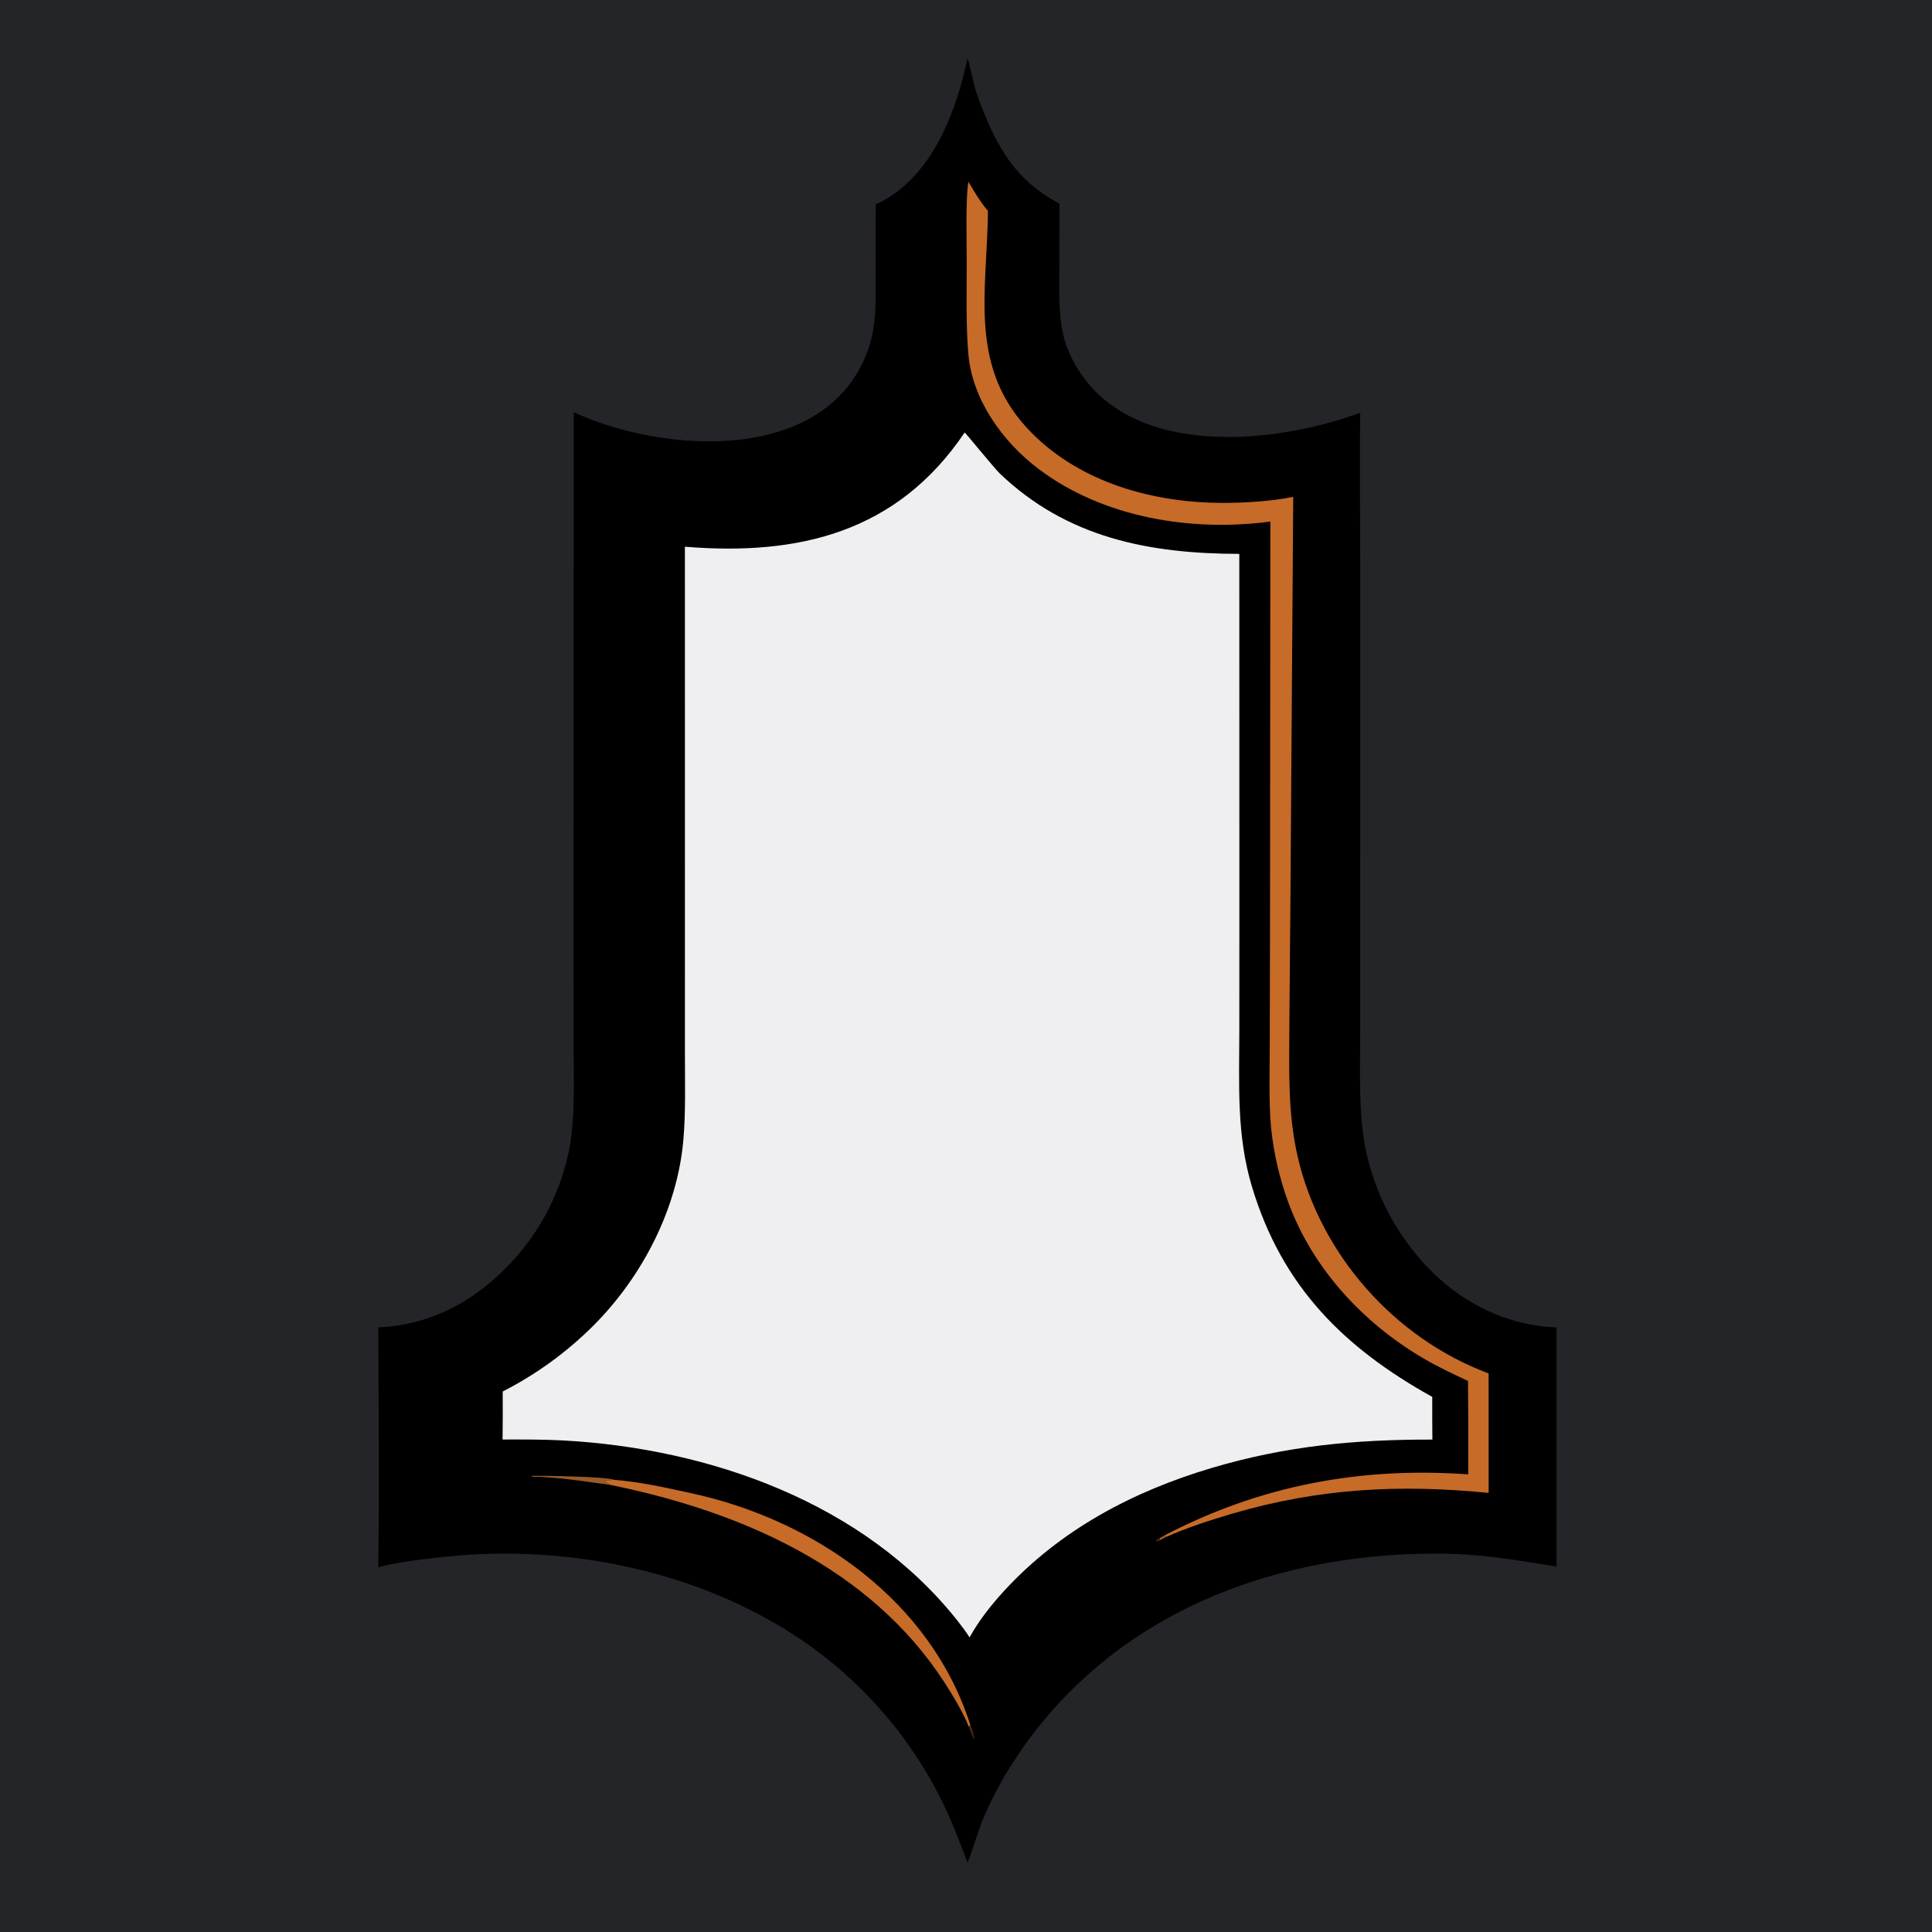
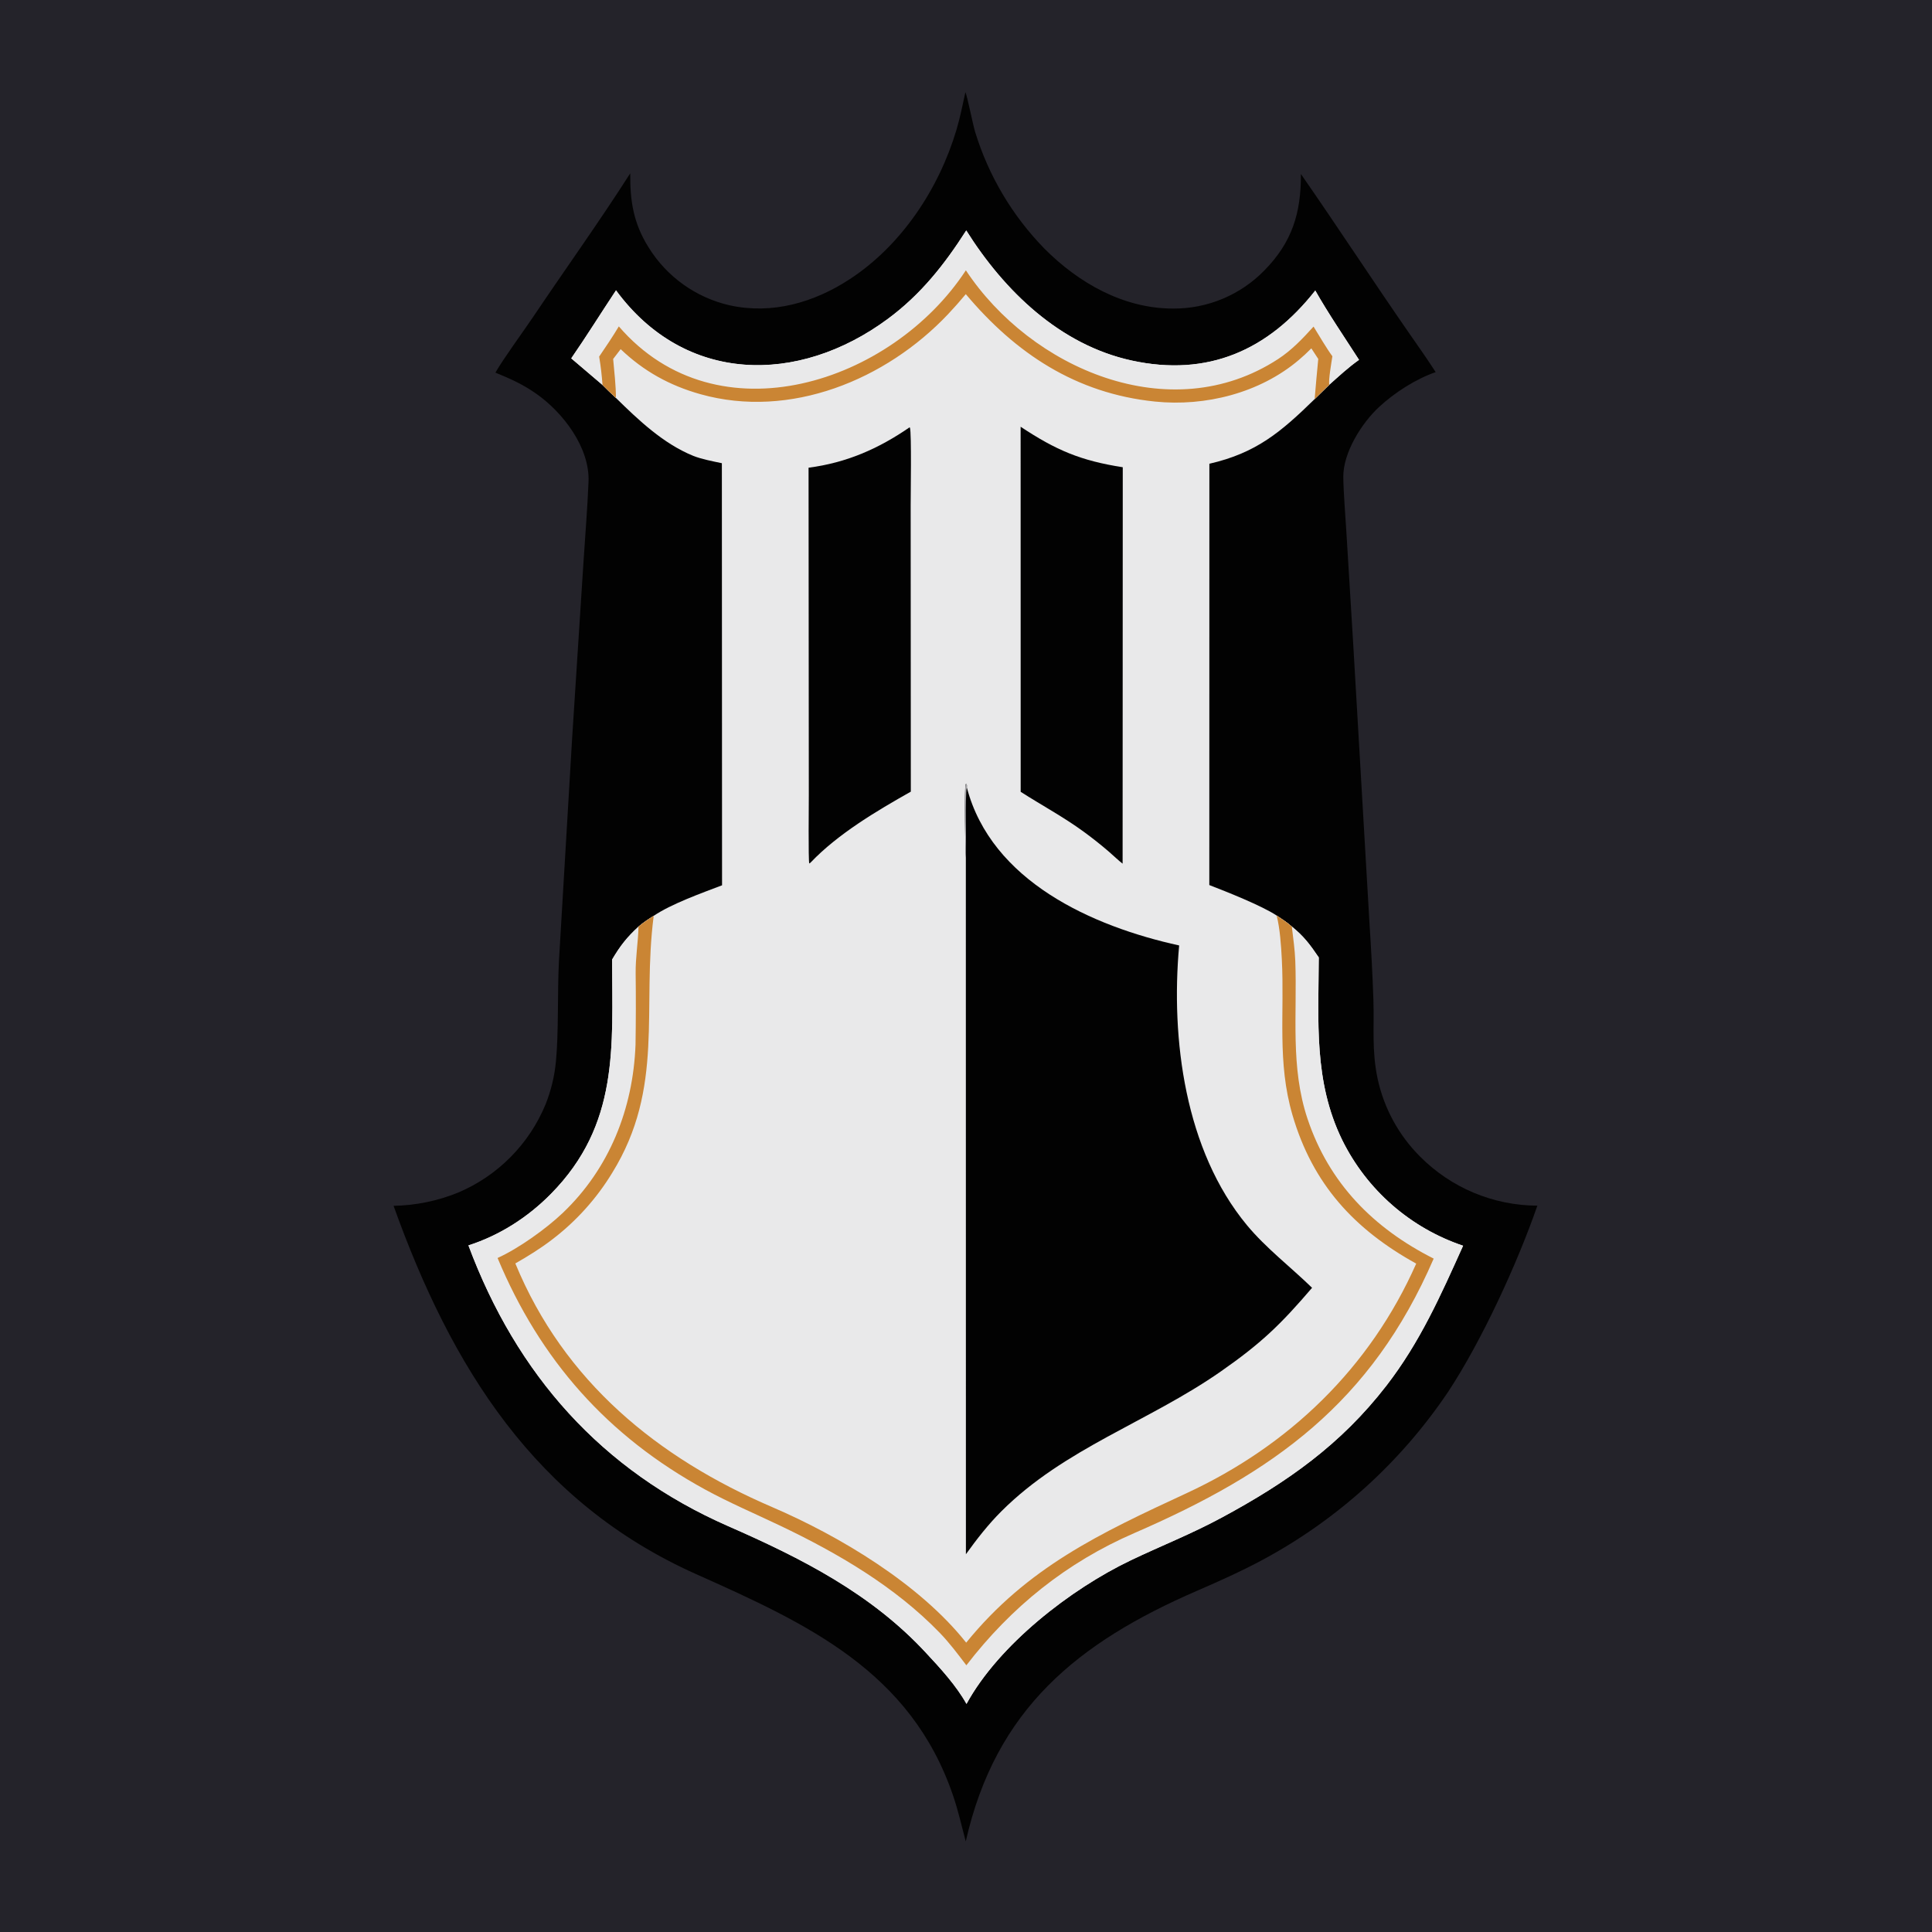
<svg xmlns="http://www.w3.org/2000/svg" width="2048" height="2048" viewBox="0 0 2048 2048">
-   <path fill="#242529" d="M0 0h2048v2048H0z" />
-   <path d="M1025.56 61.836c1.36 1.973 6.99 29.287 9.32 35.909 18.25 51.753 38.46 92.168 88.24 118.117l-.09 63.45c-.02 29.121-2.22 64.592 9.1 91.605 49.01 116.96 213.18 102.41 309.77 66.561-.77 55.525-.01 112.859 0 168.569l-.03 334.608v153.335c.03 39.72-2.05 85.02 5.56 123.45a256.7 256.7 0 0 0 63.54 123.49c36.56 39.41 84.91 64.08 138.98 66.15l.02 253.55c-45.13-7.35-81.13-13.72-127.63-13.75-181.68-.11-354.13 69.76-452.4 227.48a402 402 0 0 0-28.72 55.74c-2.08 4.99-14.51 43.17-15.58 44.22l-.75-1.66c-8.78-23.65-17.51-46.08-28.977-68.61a445 445 0 0 0-182.224-187.64c-101.71-56.81-225.918-78.34-341.184-66.24-20.801 2.19-51.453 5.55-71.591 11.25 1.318-83.43.357-170.67.08-254.34 51.697-2.17 95.832-24.23 132.484-60.24a245.48 245.48 0 0 0 69.314-125.45c7.329-35.24 5.295-78.59 5.235-115.23l-.08-134.677.228-534.54c95.95 44.311 266.877 55.003 311.331-64.343 10.245-27.505 8.675-54.301 8.712-83.035l.069-72.942a104.5 104.5 0 0 0 16.099-8.798c47.333-31.164 70.004-92.805 81.174-145.989" />
-   <path fill="#efeff1" d="M1022.6 458.432c.98.542 31.84 38.324 36.74 43.035 71.6 68.829 159.1 85.482 254.38 85.68l.07 377.982-.06 127.621c-.03 57.2-3.13 110.25 13.42 165.27 31.86 105.88 97.53 170.69 191.08 222.74-.11 14.99.09 30.24.15 45.26-81.76-.17-154.57 6.6-233.44 29.93-83.75 24.78-161.27 65.74-220.85 130.78-13.44 14.67-26.78 31.56-36.3 49-3.79-5.95-8.42-12.16-12.82-17.72-99.138-125.22-263.038-182.73-418.284-191.09-21.268-1.14-42.654-1-63.95-.99q.366-25.44.135-50.88a380.9 380.9 0 0 0 96.489-70.18c51.799-52.02 89.078-124.08 95.156-197.86 2.413-29.28 1.515-60.31 1.522-89.79l.019-120.496-.031-417.183c119.82 9.847 224.983-14.712 296.574-121.109" />
-   <path fill="#c76b28" d="M1026.5 192.628c6.49 10.735 12.51 21.392 20.77 30.891-.89 86.606-21.67 167.422 46.95 235.984 52.62 52.575 128.6 73.342 201.31 73.602 22.89.082 53.14-1.765 75.34-6.435l-2.96 428.194-1.15 134.836c-.17 46.35-1.62 90.68 8.8 136.23 23.69 103.44 102.82 192.95 202.43 229.95l.05 126.64c-95.02-9.28-179.21-4.95-271.45 21.91-21.69 6.31-49.84 15.42-70.39 24.81l-1.65-1.68c101.32-52.95 207.84-72.85 321.83-64.67.16-33.01.09-66.02-.23-99.03-17.25-8.06-31.63-14.75-48.05-24.41-63.41-37.29-116.74-94.97-142.35-164.65a326.5 326.5 0 0 1-18.42-79.87c-2.4-25.81-1.4-58.57-1.35-85.07l.29-134.83.36-422.157c-83.86 11.102-177.25-3.998-245.87-55.903-38.04-28.773-69.83-73.111-74.23-121.154-2.71-29.604-1.76-67.549-1.75-97.734 0-21.303-1.37-65.562 1.72-85.454" />
-   <path fill="#c76b28" d="M647.156 1574.08c-12.437-6.86-1.827-4.53 3.622-5.4 26.766 1.91 56.188 8.56 82.532 14.3 130.085 28.33 253.506 113.65 295.4 245.97l-1.88 1.31c-4.79-13.37-17.86-34.76-25.87-47.11-78.929-121.68-215.869-180.96-353.804-209.07" />
-   <path fill="#9b5a29" d="M647.156 1574.08c-21.579-2.82-42.806-6.46-64.617-7.85-4.068-.26-10.677-.99-14.572-.69-3.896.3-3.617-1.07-6.307-1.02 11.394-.46 82.548.7 89.118 4.16-5.449.87-16.059-1.46-3.622 5.4" />
-   <path fill="#472813" d="M1028.71 1828.95c2.29 4.94 3.96 10.03 3.72 15.5-1.72-4.58-4.07-9.92-5.6-14.19z" />
-   <path fill="#9b5a29" d="m1234.55 1627.56 1.65 1.68c-2.45 1.21-4.23 2.1-6.57 3.5l-.48-2.24c1.78-1.01 3.59-1.99 5.4-2.94" />
-   <path fill="#472813" d="M1229.63 1632.74c-.92.32-3.36 1.68-4.34.93-.22-1.43 2.84-2.63 3.86-3.17z" />
+   <path fill="#24232a" d="M0 0h2048v2048H0z" />
+   <path fill="#020202" d="M1023.36 97.72c2.22 4.874 7.72 33.56 10.37 42.306a305 305 0 0 0 73.33 123.451c36.22 36.479 83.93 63.653 136.47 63.601 36.41.26 71.35-14.334 96.76-40.412 29.54-30.036 38.93-61.074 38.72-102.227 38.98 56.043 76.37 113.469 115.3 169.571 9.31 13.406 18.77 26.718 27.57 40.459-21.29 7.336-43.7 21.833-60.03 36.96-18.45 17.089-38.18 48.463-37.89 74.278.19 16.539 2.19 40.401 3.22 57.726l7.16 117.101 17.52 300.603c1.65 25.383 3.15 53.103 4 78.483 1.01 30.08-1.94 53.53 4.52 84.12a166.2 166.2 0 0 0 44.75 82.07 176.14 176.14 0 0 0 124.55 52.24c-21.43 61.72-58.96 143.21-94.53 197.25a551.8 551.8 0 0 1-196.63 178.14c-22.26 12.01-46.27 22.73-69.49 32.8-126.7 54.94-213.53 125.3-245.29 265.72-4.57-16.97-7.74-31.78-13.43-48.51-44.943-132.01-154.82-182.27-272.447-234.83-170.323-76.11-259.278-219.07-320.667-390.4a190.5 190.5 0 0 0 68.528-14.07 173.17 173.17 0 0 0 92.632-93.57 164.2 164.2 0 0 0 10.916-45.07c3.057-31.63 1.506-71.91 3.177-105.71l14.085-238.048 12.073-187.309c1.789-27.595 4.146-56.342 5.252-83.75 1.469-36.379-27.126-73.476-55.355-93.287-14.316-10.047-27.482-15.914-43.345-22.408 8.116-14.308 29.909-44.075 39.762-58.732 34.141-50.785 70.211-100.938 103.17-152.555-.296 29.465 3.461 53.101 19.476 78.589a136.8 136.8 0 0 0 85.762 61.316c45.252 9.985 89.671-2.937 127.587-27.779 54.915-35.98 94.326-95.738 112.944-158.118 3.97-13.316 6.52-26.496 9.5-39.998" />
+   <path fill="#e9e9ea" d="M1024.26 244.295c40.34 64.124 99.33 121.294 175.34 137.879 80.72 17.61 144.9-10.87 194.65-74.198 13.12 23.246 31.64 50.64 46.38 73.469-11.69 8.256-20.78 16.832-31.44 26.299-5.23 5.082-10.44 10.19-15.62 15.326-35.56 34.717-61.71 57.104-111.58 68.515l-.07 446.611c18.13 6.997 55.47 21.784 71.38 32.301 5.56 3.731 11.12 7.216 16.09 11.694 12.77 10.268 19.4 19.289 28.55 32.729-.24 67.48-5.54 131.32 24.84 193.53a221.7 221.7 0 0 0 128.15 112.07c-23.74 52.74-45.67 102.28-81.3 148.35-48.35 62.51-105.11 102.36-174.11 139.6-33.27 17.96-63.69 29.67-97.02 45.6-63.31 30.26-139.65 89.28-173.98 152.15-10.72-19.28-27.789-37.94-42.654-53.85-58.201-63.07-132.253-100.55-209.83-134.54-134.471-58.92-224.407-160.81-275.474-297.65 33.281-10.71 63.04-29.84 87.507-54.67 72.34-73.4 65.011-155.71 64.789-248.33 8.537-14.5 15.61-23.54 27.994-34.935 4.93-4.309 10.598-7.963 16.115-11.445 18.736-12.645 50.565-24.02 72.441-32.356l-.198-447.434c-9.199-1.911-22.008-4.385-30.479-7.847-31.763-12.981-57.84-37.808-81.848-61.347a408 408 0 0 1-14.173-13.703l-33.154-28.24c16.212-23.517 31.599-48.21 47.442-72.096 72.891 99.325 193.108 100.627 288.254 30.181 34.835-25.791 59.868-57.43 83.008-93.663" />
+   <path fill="#e9e9ea" d="M676.852 982.245c4.93-4.309 10.598-7.963 16.115-11.445-12.817 98.39 11.901 181.96-43.984 272.44a256.1 256.1 0 0 1-63.942 70.91c-11.947 9.18-25.643 17.7-38.764 25.14 51.641 125.3 150.89 206.14 272.136 258.23 71.93 30.9 156.526 81.63 205.787 143.76 64.97-79.96 142.02-115.98 233.6-158.43 108.87-50.47 194.51-132.88 243.44-243.37-65.44-36.2-109.69-84.01-131.16-157.48-16.4-56.11-8.33-108.04-11.3-165.16-.74-14.28-1.97-32.739-5.48-46.343 5.56 3.731 11.12 7.216 16.09 11.694 12.77 10.268 19.4 19.289 28.55 32.729-.24 67.48-5.54 131.32 24.84 193.53a221.7 221.7 0 0 0 128.15 112.07c-23.74 52.74-45.67 102.28-81.3 148.35-48.35 62.51-105.11 102.36-174.11 139.6-33.27 17.96-63.69 29.67-97.02 45.6-63.31 30.26-139.65 89.28-173.98 152.15-10.72-19.28-27.789-37.94-42.654-53.85-58.201-63.07-132.253-100.55-209.83-134.54-134.471-58.92-224.407-160.81-275.474-297.65 33.281-10.71 63.04-29.84 87.507-54.67 72.34-73.4 65.011-155.71 64.789-248.33 8.537-14.5 15.61-23.54 27.994-34.935" />
+   <path fill="#ca8534" d="M676.852 982.245c4.93-4.309 10.598-7.963 16.115-11.445-12.817 98.39 11.901 181.96-43.984 272.44a256.1 256.1 0 0 1-63.942 70.91c-11.947 9.18-25.643 17.7-38.764 25.14 51.641 125.3 150.89 206.14 272.136 258.23 71.93 30.9 156.526 81.63 205.787 143.76 64.97-79.96 142.02-115.98 233.6-158.43 108.87-50.47 194.51-132.88 243.44-243.37-65.44-36.2-109.69-84.01-131.16-157.48-16.4-56.11-8.33-108.04-11.3-165.16-.74-14.28-1.97-32.739-5.48-46.343 5.56 3.731 11.12 7.216 16.09 11.694 1.41 12.068 3.22 24.379 3.67 36.479 2.14 56.69-5.44 112.32 12.99 167.38 22.92 68.46 70.05 115.96 133.71 148.12-66.24 153.09-169.72 226.88-317.36 290.96-71.76 31.14-130.21 78.11-178.02 140.15-8.79-11.58-18.01-23.88-28.105-34.32-47.545-49.19-108.144-84.51-169.418-113.75-26.714-12.75-53.574-24.16-79.498-38.31-103.36-56.44-174.815-137.32-219.92-245.38 22.314-10.08 51.541-31.04 68.999-47.65 49.627-47.21 74.691-110.71 77.247-178.41.385-25.02.467-50.27.135-75.3-.228-17.19 2.632-33.233 3.032-49.915" />
+   <path fill="#e9e9ea" d="M1024.26 244.295c40.34 64.124 99.33 121.294 175.34 137.879 80.72 17.61 144.9-10.87 194.65-74.198 13.12 23.246 31.64 50.64 46.38 73.469-11.69 8.256-20.78 16.832-31.44 26.299-5.23 5.082-10.44 10.19-15.62 15.326 1.06-14.037 2.57-28.52 3.84-42.58l-7.34-11.208a192 192 0 0 1-13.2 12.232c-41.41 35.159-99.24 49.617-152.53 44.161-83.98-8.599-147.93-51.237-200.55-113.865a469 469 0 0 1-18.8 21.238c-65.841 69.656-167.363 111.495-262.483 84.816-32.594-9.142-60.166-24.369-84.572-47.738l-7.97 10.395c1.105 12.034 3.049 29.54 2.918 41.295a408 408 0 0 1-14.173-13.703l-33.154-28.24c16.212-23.517 31.599-48.21 47.442-72.096 72.891 99.325 193.108 100.627 288.254 30.181 34.835-25.791 59.868-57.43 83.008-93.663" />
+   <path fill="#ca8534" d="M655.98 346.004c104.729 121.483 289.751 59.835 367.88-59.463 68.83 104.094 216.62 168.537 330.84 94.157 14.58-9.491 26.1-21.673 37.72-34.5 5.49 8.859 14.03 23.468 19.96 31.44-.76 5.182-4.53 26.614-3.19 30.106-5.23 5.082-10.44 10.19-15.62 15.326 1.06-14.037 2.57-28.52 3.84-42.58l-7.34-11.208a192 192 0 0 1-13.2 12.232c-41.41 35.159-99.24 49.617-152.53 44.161-83.98-8.599-147.93-51.237-200.55-113.865a469 469 0 0 1-18.8 21.238c-65.841 69.656-167.363 111.495-262.483 84.816-32.594-9.142-60.166-24.369-84.572-47.738l-7.97 10.395c1.105 12.034 3.049 29.54 2.918 41.295a408 408 0 0 1-14.173-13.703c-.904-11.206-1.731-18.941-3.582-30.096 7.39-10.863 14.083-20.756 20.852-32.013" />
+   <path fill="#020202" d="M1023.83 909.05c-.7-7.314-1.65-72.681-.25-77.738l.64-.197-.04-.125c1.12.796.81 2.625.69 3.719 26.1 99.486 132.91 147.262 225.08 167.511-8.99 99.33 6.15 217.15 71.82 296.48 20.07 24.25 46.55 44.5 69.08 66.42-33.57 39.22-53.95 58.84-96.9 88.79-76.53 53.37-165.59 81.35-232.46 148.13-14.12 14.11-25.97 29.42-37.59 45.52z" />
+   <path fill="#a5a4a8" d="M1023.83 909.05c-.7-7.314-1.65-72.681-.25-77.738l.64-.197-.04-.125c1.12.796.81 2.625.69 3.719-2.15 11.172-.24 59.633-1.04 74.341" />
+   <path fill="#020202" d="M1081.9 452.364c37.74 25.005 63.76 35.982 108.28 42.931l-.17 420.219c-3.19-2.322-11.21-9.83-14.77-12.896a420 420 0 0 0-26.56-21.033c-21.67-15.802-44.24-27.829-66.72-42.234z" />
+   <path fill="#020202" d="m964.164 453 .422.427c1.799 5.4.722 71.917.761 82.298l.163 303.46c-36.235 20.415-77.128 44.71-105.883 74.779-.449.584-.052.172-1.76 1.383-1.141-3.181-.466-64.693-.49-72.744l-.268-346.822c40.147-5.226 74.029-20.047 107.055-42.781" />
</svg>
